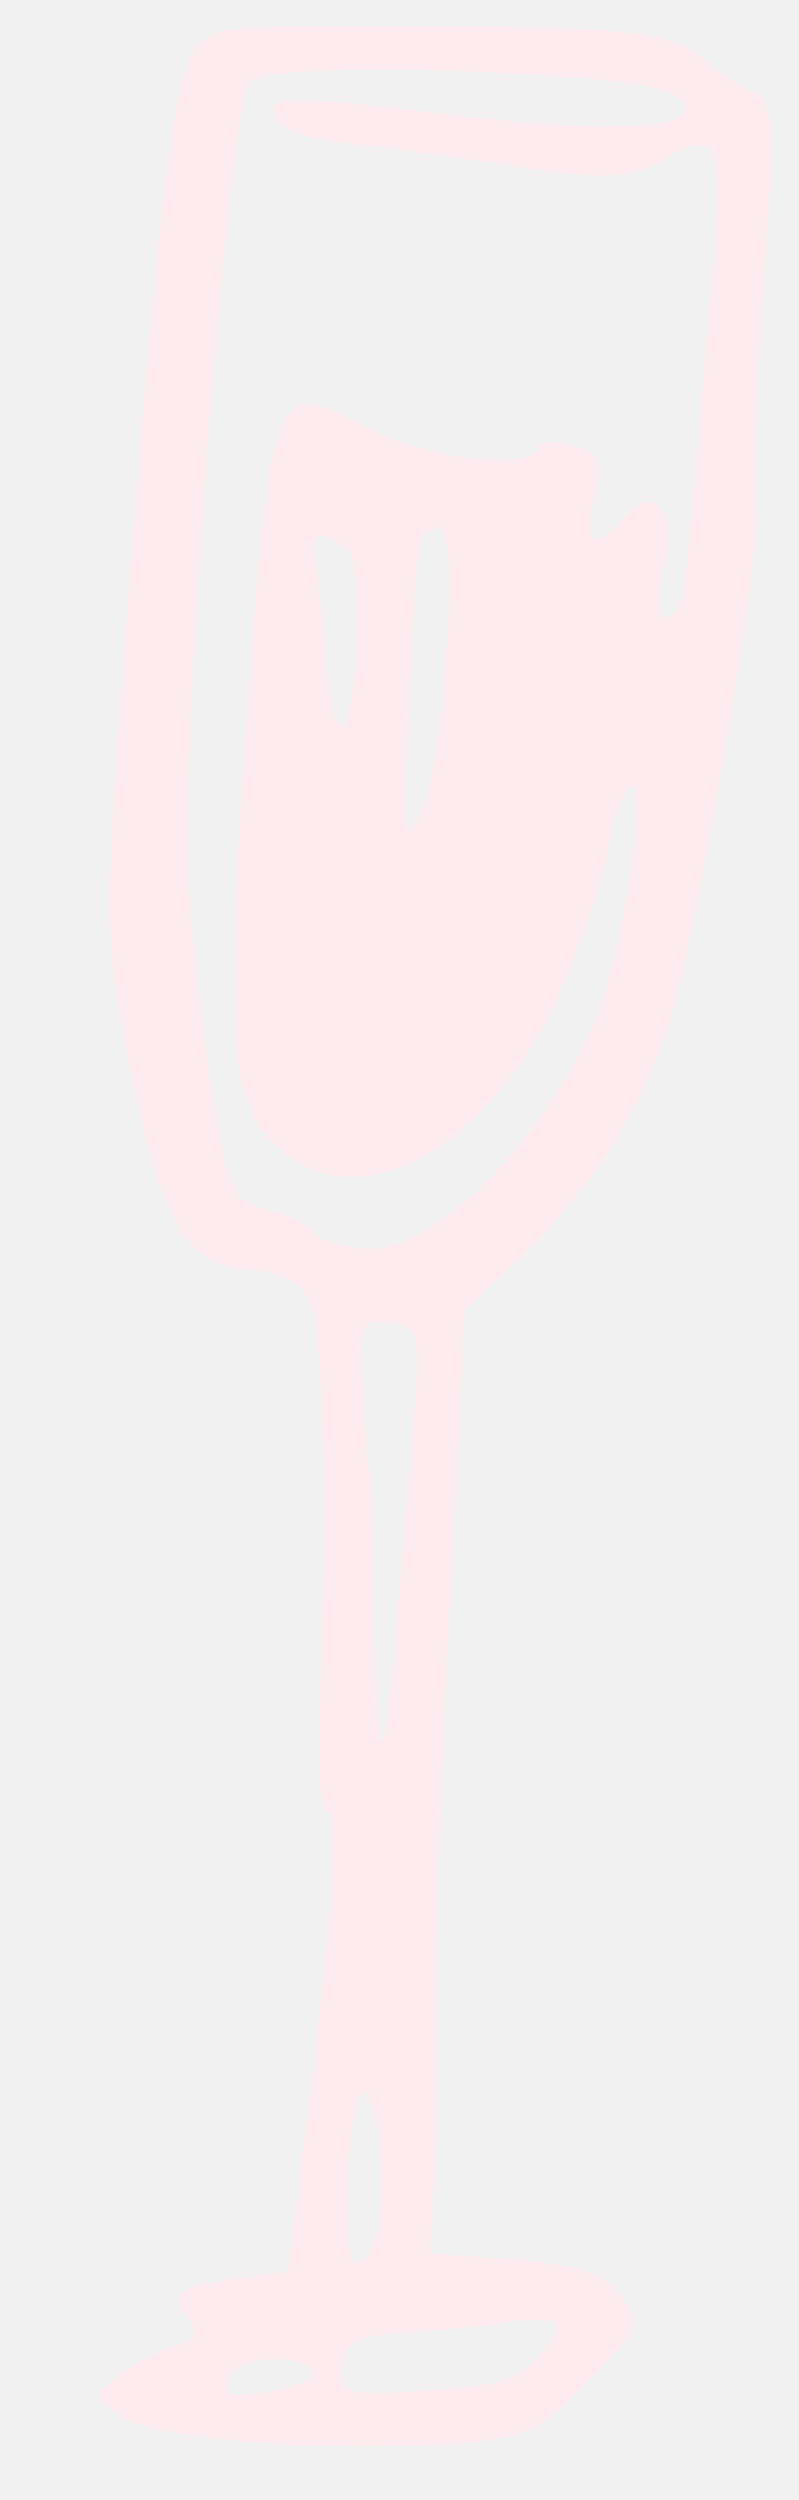
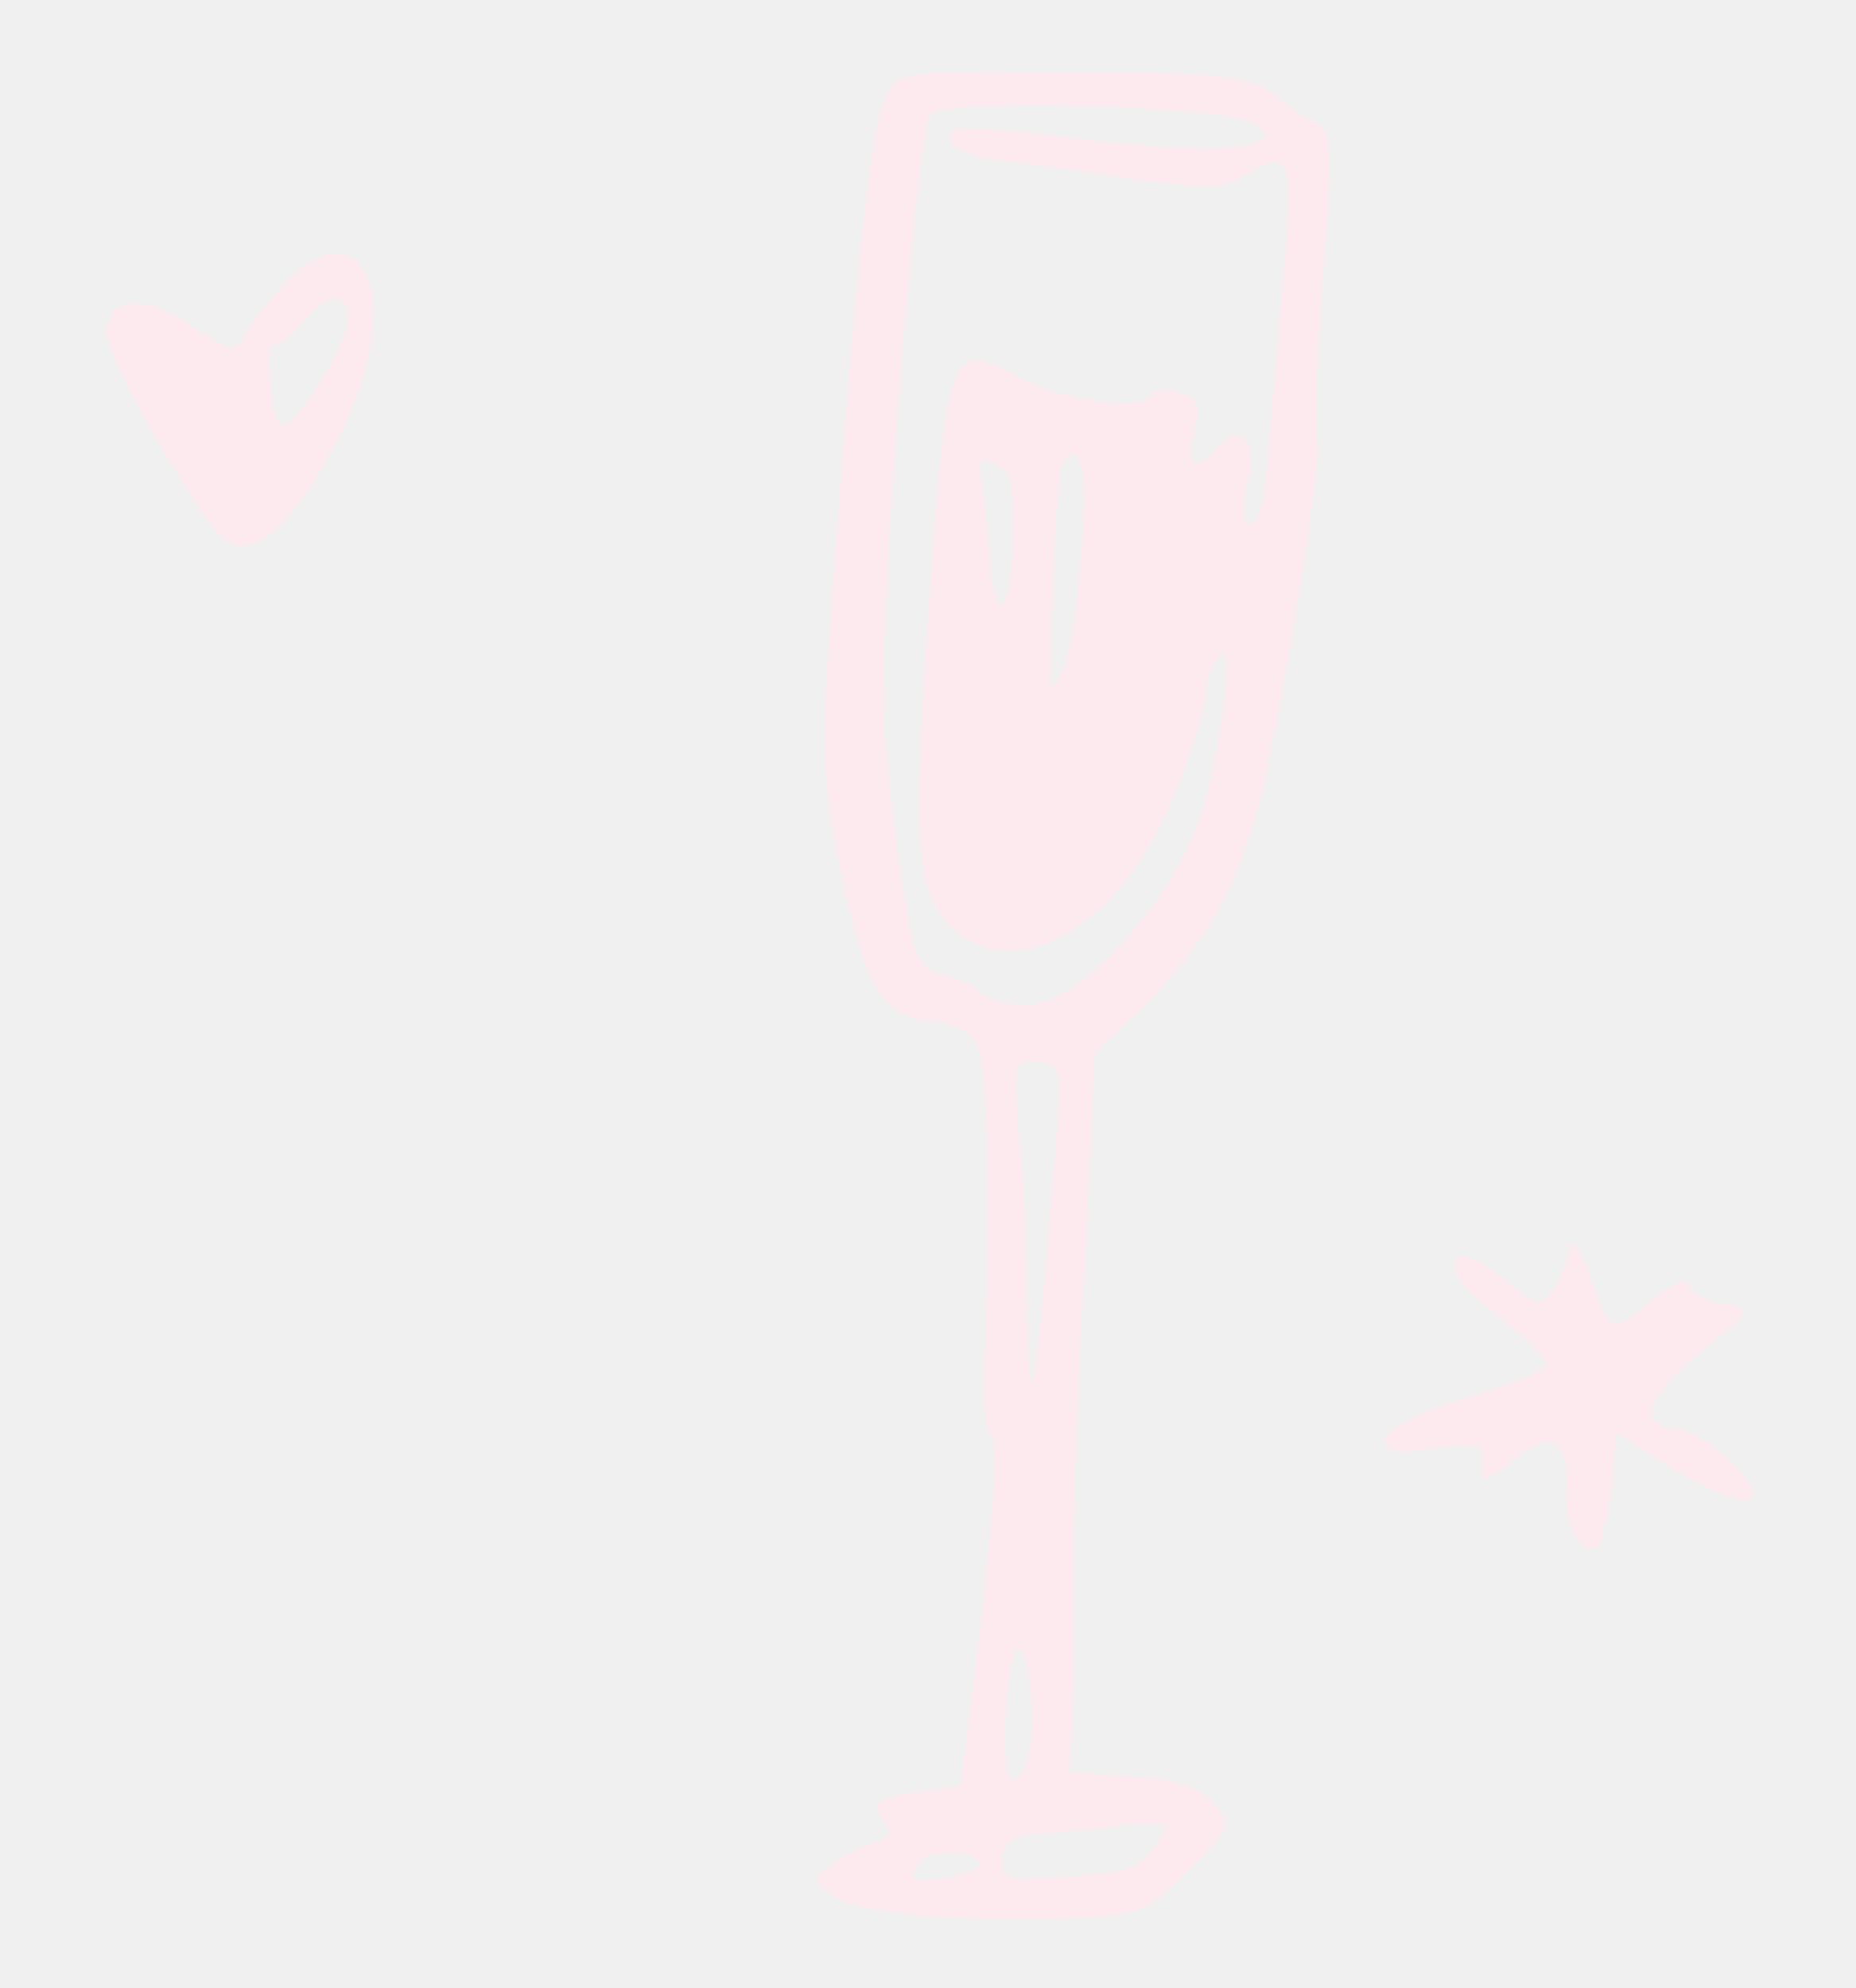
- <svg xmlns="http://www.w3.org/2000/svg" width="23" height="72" viewBox="0 0 23 72" fill="none">
-   <g clip-path="url(#clip0_1_49)">
-     <path d="M12.901 0.776C7.038 0.742 6.535 0.749 5.88 1.12C5.098 1.525 4.674 4.584 3.786 16.085C2.971 26.548 2.981 27.008 3.762 30.82C4.701 35.352 5.379 36.443 7.214 36.571C8.006 36.627 8.694 36.967 8.913 37.441C9.322 38.18 9.438 43.114 9.213 49.318C9.145 50.899 9.224 52.157 9.433 52.172C9.766 52.195 9.496 56.059 8.773 61.602L8.297 65.409L6.943 65.606C5.124 65.855 4.859 66.045 5.397 66.751C5.74 67.234 5.645 67.394 5.047 67.561C4.576 67.695 3.88 68.064 3.482 68.37C2.732 68.902 2.727 68.985 3.401 69.533C4.149 70.212 8.729 70.615 12.808 70.4C15.039 70.263 15.47 70.085 16.781 68.716C18.537 66.96 18.543 66.877 17.729 65.943C17.344 65.457 16.358 65.179 14.773 65.069L12.397 64.902L12.48 63.113C12.547 62.158 12.587 59.781 12.557 57.817C12.527 55.853 12.687 50.563 12.962 46.032L13.373 37.753L14.991 36.197C17.595 33.707 19.037 31.053 19.802 27.308C20.945 21.752 21.96 15.019 21.739 14.586C21.67 14.372 21.734 11.663 21.949 8.589C22.339 3.607 22.302 2.937 21.652 2.641C21.286 2.49 20.687 2.072 20.371 1.8C19.467 0.943 18.18 0.77 12.901 0.776ZM19.467 2.738C20.698 3.701 17.834 3.918 12.726 3.269C8.405 2.758 7.735 2.753 7.906 3.308C8.046 3.693 8.738 3.992 9.861 4.112C10.817 4.221 13.059 4.503 14.799 4.791C17.369 5.18 18.167 5.152 18.997 4.667C20.832 3.585 20.898 3.84 20.369 9.606C20.116 12.636 19.856 15.748 19.765 16.451C19.713 17.199 19.461 17.808 19.21 17.79C18.919 17.77 18.87 17.265 19.101 16.363C19.548 14.766 18.855 13.883 17.988 14.908C17.12 15.932 16.762 15.657 17.105 14.345C17.383 13.363 17.276 13.105 16.54 12.845C16.048 12.685 15.584 12.736 15.486 12.938C15.189 13.585 12.077 13.159 10.545 12.3C7.925 10.823 7.777 11.146 7.12 20.535C6.481 29.674 6.601 31.561 7.809 32.856C10.225 35.446 14.461 32.987 16.411 27.864C17.019 26.362 17.513 24.685 17.548 24.186C17.58 23.729 17.838 23.038 18.111 22.723C18.572 22.129 18.25 25.529 17.567 28.111C16.641 31.762 12.775 36.125 10.566 35.971C9.898 35.924 9.201 35.708 8.969 35.441C8.775 35.219 8.167 34.926 7.589 34.802C6.722 34.617 6.543 34.187 6.133 31.653C5.868 30.048 5.557 27.313 5.426 25.593C5.137 21.941 6.598 2.84 7.178 2.338C7.933 1.723 18.552 2.048 19.467 2.738ZM12.849 18.89C12.707 20.925 12.401 22.908 12.16 23.35C11.92 23.793 11.733 24.072 11.7 23.944C11.603 22.935 11.933 15.82 12.12 15.541C12.86 14.549 13.115 15.694 12.849 18.89ZM10.006 15.811C10.483 16.178 10.319 20.925 9.818 20.89C9.652 20.879 9.421 19.986 9.374 18.856C9.283 17.764 9.159 16.545 9.063 16.12C8.865 15.355 9.252 15.215 10.006 15.811ZM11.803 42.235C11.203 49.624 11.112 50.327 10.957 50.149C10.879 50.06 10.778 48.509 10.778 46.714C10.778 44.919 10.7 43.035 10.651 42.531C10.561 42.023 10.479 40.807 10.423 39.801C10.287 38.164 10.379 38.045 11.212 38.103C12.13 38.167 12.165 38.253 11.803 42.235ZM10.96 62.089C11.079 63.975 10.783 65.207 10.2 65.166C10.033 65.155 9.945 64.021 9.999 62.648C10.161 59.737 10.729 59.401 10.96 62.089ZM15.683 67.637C14.988 68.59 14.604 68.689 11.909 68.876C9.974 68.991 9.81 68.938 9.866 68.148C9.915 67.442 10.263 67.258 11.945 67.167C13.041 67.076 14.136 66.986 14.351 66.918C14.607 66.852 15.113 66.804 15.53 66.833C16.158 66.835 16.149 66.96 15.683 67.637ZM9.011 68.381C8.988 68.713 6.777 69.185 6.505 68.874C6.469 68.788 6.528 68.541 6.713 68.304C7.084 67.787 9.049 67.841 9.011 68.381Z" fill="#FCEAEE" />
+ <svg xmlns="http://www.w3.org/2000/svg" width="70" height="75" viewBox="0 0 70 75" fill="none">
+   <g clip-path="url(#clip0_13_49)">
+     <path d="M10.575 10.857C9.938 11.582 9.293 12.416 9.16 12.791C8.966 13.273 8.444 13.126 7.273 12.33C5.546 11.11 4.101 11.174 4.014 12.432C3.96 13.197 5.656 16.394 7.636 19.335C8.507 20.606 8.867 20.796 9.746 20.418C11.069 19.795 13.118 16.421 13.775 13.884C14.797 9.943 12.949 8.165 10.575 10.857ZM13.098 12.133C13.029 13.117 11.17 16.065 10.64 16.028C10.428 16.013 10.212 15.284 10.171 14.346C10.073 13.46 10.172 12.807 10.267 12.979C10.414 13.154 10.866 12.801 11.332 12.229C12.326 10.979 13.182 10.929 13.098 12.133Z" fill="#FCEAEE" />
+   </g>
+   <g clip-path="url(#clip1_13_49)">
+     <path d="M59.221 47.081C59.137 47.527 58.873 48.243 58.577 48.674C58.162 49.267 57.844 49.244 56.891 48.387C55.583 47.279 54.901 47.118 54.85 47.849C54.83 48.13 55.624 48.976 56.585 49.721C57.545 50.466 58.343 51.256 58.327 51.481C58.311 51.706 56.942 52.231 55.307 52.739C51.936 53.689 50.981 55.148 54.109 54.632C55.618 54.398 55.985 54.481 55.934 55.211C55.883 55.942 55.989 55.95 56.893 55.222C58.423 53.917 59.203 54.197 59.074 56.052C58.968 57.57 59.677 58.862 60.303 58.285C60.417 58.18 60.647 57.179 60.779 56.059L60.974 54.039L62.911 55.304C63.985 55.944 65.223 56.539 65.7 56.572C67.026 56.665 64.645 54.126 63.221 53.913C61.687 53.749 62.141 52.595 64.457 50.723C66.094 49.426 66.101 49.313 65.044 49.183C64.408 49.138 63.844 48.816 63.758 48.528C63.675 48.183 63.076 48.367 62.392 48.997C60.752 50.351 60.699 50.348 59.95 48.092C59.593 47.107 59.253 46.631 59.221 47.081Z" fill="#FCEAEE" />
+   </g>
+   <g clip-path="url(#clip2_13_49)">
+     <path d="M40.833 2.73C34.969 2.695 34.466 2.702 33.812 3.074C33.029 3.478 32.606 6.537 31.718 18.039C30.902 28.501 30.912 28.961 31.693 32.773C32.633 37.305 33.311 38.396 35.145 38.524C35.938 38.58 36.626 38.92 36.844 39.395C37.253 40.133 37.369 45.067 37.145 51.271C37.076 52.852 37.156 54.11 37.364 54.125C37.698 54.148 37.428 58.012 36.705 63.555L36.229 67.362L34.875 67.559C33.056 67.808 32.791 67.998 33.328 68.704C33.672 69.187 33.577 69.347 32.978 69.514C32.508 69.648 31.812 70.017 31.413 70.323C30.664 70.855 30.658 70.938 31.332 71.486C32.081 72.165 36.661 72.569 40.74 72.353C42.97 72.217 43.401 72.038 44.712 70.669C46.469 68.913 46.475 68.83 45.66 67.896C45.275 67.41 44.289 67.132 42.705 67.022L40.328 66.856L40.412 65.066C40.478 64.111 40.519 61.734 40.489 59.77C40.459 57.806 40.619 52.516 40.894 47.985L41.305 39.706L42.922 38.15C45.526 35.66 46.969 33.006 47.733 29.261C48.876 23.705 49.892 16.972 49.67 16.539C49.602 16.325 49.665 13.616 49.88 10.542C50.271 5.56 50.234 4.89 49.584 4.594C49.218 4.443 48.618 4.025 48.302 3.753C47.398 2.896 46.112 2.723 40.833 2.73ZM47.399 4.691C48.63 5.654 45.766 5.871 40.658 5.222C36.337 4.711 35.667 4.706 35.837 5.261C35.978 5.646 36.669 5.945 37.792 6.065C38.748 6.174 40.991 6.456 42.73 6.745C45.301 7.133 46.099 7.105 46.928 6.621C48.764 5.538 48.83 5.793 48.301 11.559C48.047 14.589 47.788 17.701 47.697 18.404C47.644 19.152 47.392 19.761 47.142 19.743C46.85 19.723 46.802 19.219 47.032 18.316C47.479 16.72 46.787 15.836 45.919 16.861C45.051 17.886 44.694 17.61 45.037 16.298C45.315 15.316 45.207 15.058 44.471 14.798C43.98 14.638 43.515 14.689 43.417 14.891C43.121 15.538 40.008 15.112 38.477 14.253C35.857 12.776 35.708 13.1 35.052 22.488C34.413 31.627 34.532 33.514 35.74 34.809C38.157 37.399 42.393 34.94 44.343 29.817C44.951 28.315 45.445 26.638 45.48 26.139C45.512 25.682 45.77 24.991 46.043 24.676C46.504 24.082 46.182 27.482 45.499 30.064C44.573 33.715 40.707 38.078 38.497 37.924C37.83 37.877 37.133 37.661 36.9 37.395C36.706 37.172 36.098 36.88 35.52 36.756C34.654 36.57 34.474 36.14 34.065 33.606C33.8 32.002 33.489 29.267 33.357 27.546C33.068 23.894 34.529 4.793 35.109 4.291C35.864 3.676 46.483 4.001 47.399 4.691ZM40.781 20.843C40.639 22.879 40.332 24.861 40.092 25.303C39.852 25.746 39.664 26.025 39.631 25.897C39.534 24.889 39.864 17.773 40.051 17.494C40.791 16.502 41.046 17.647 40.781 20.843ZM37.938 17.764C38.415 18.131 38.25 22.879 37.75 22.844C37.583 22.832 37.352 21.939 37.306 20.809C37.215 19.717 37.09 18.498 36.994 18.074C36.797 17.308 37.183 17.168 37.938 17.764ZM39.735 44.188C39.134 51.577 39.043 52.28 38.888 52.103C38.811 52.014 38.71 50.462 38.709 48.667C38.709 46.872 38.632 44.988 38.583 44.484C38.493 43.977 38.41 42.76 38.355 41.754C38.218 40.117 38.31 39.998 39.144 40.056C40.061 40.12 40.097 40.206 39.735 44.188ZM38.891 64.042C39.011 65.928 38.715 67.16 38.131 67.119C37.965 67.108 37.876 65.975 37.931 64.601C38.092 61.69 38.66 61.354 38.891 64.042ZM43.615 69.59C42.919 70.543 42.535 70.642 39.841 70.829C37.906 70.944 37.742 70.891 37.797 70.102C37.847 69.395 38.195 69.211 39.877 69.12C40.972 69.03 42.068 68.939 42.282 68.871C42.538 68.805 43.044 68.757 43.461 68.786C44.09 68.788 44.081 68.913 43.615 69.59ZM36.943 70.334C36.92 70.666 34.708 71.138 34.437 70.827C34.401 70.741 34.46 70.494 34.644 70.257C35.015 69.74 36.981 69.794 36.943 70.334Z" fill="#FCEAEE" />
  </g>
  <defs>
-     <clipPath id="clip0_1_49">
-       <rect width="18" height="70" fill="white" transform="translate(4.88297) rotate(4)" />
+     <clipPath id="clip0_13_49">
+       <rect width="10" height="11.25" fill="white" transform="translate(4.25502 8.97803) rotate(4)" />
+     </clipPath>
+     <clipPath id="clip1_13_49">
+       <rect width="13.99" height="11.44" fill="white" transform="translate(52.7594 46.4529) rotate(4)" />
+     </clipPath>
+     <clipPath id="clip2_13_49">
+       <rect width="18" height="70" fill="white" transform="translate(32.8146 1.95312) rotate(4)" />
    </clipPath>
  </defs>
</svg>
